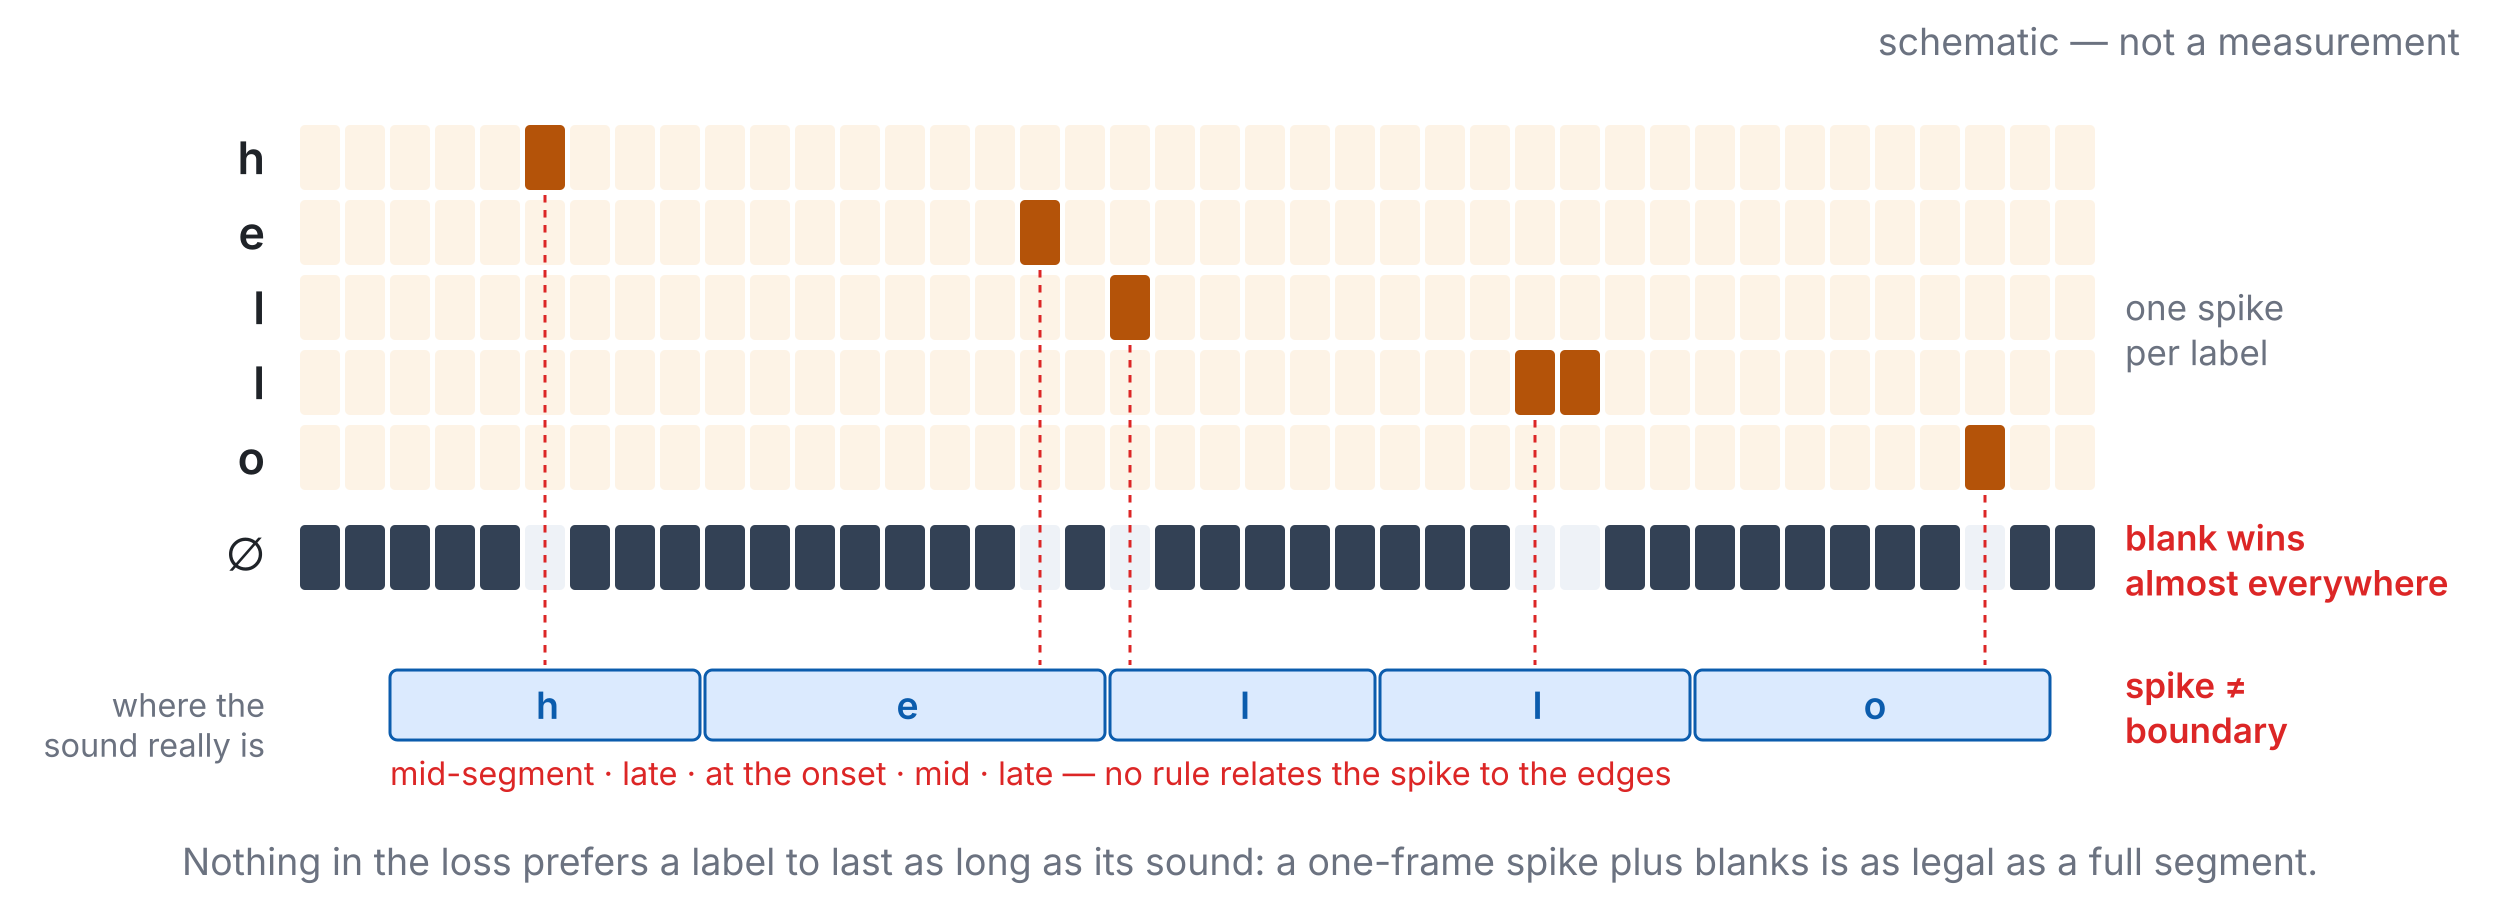
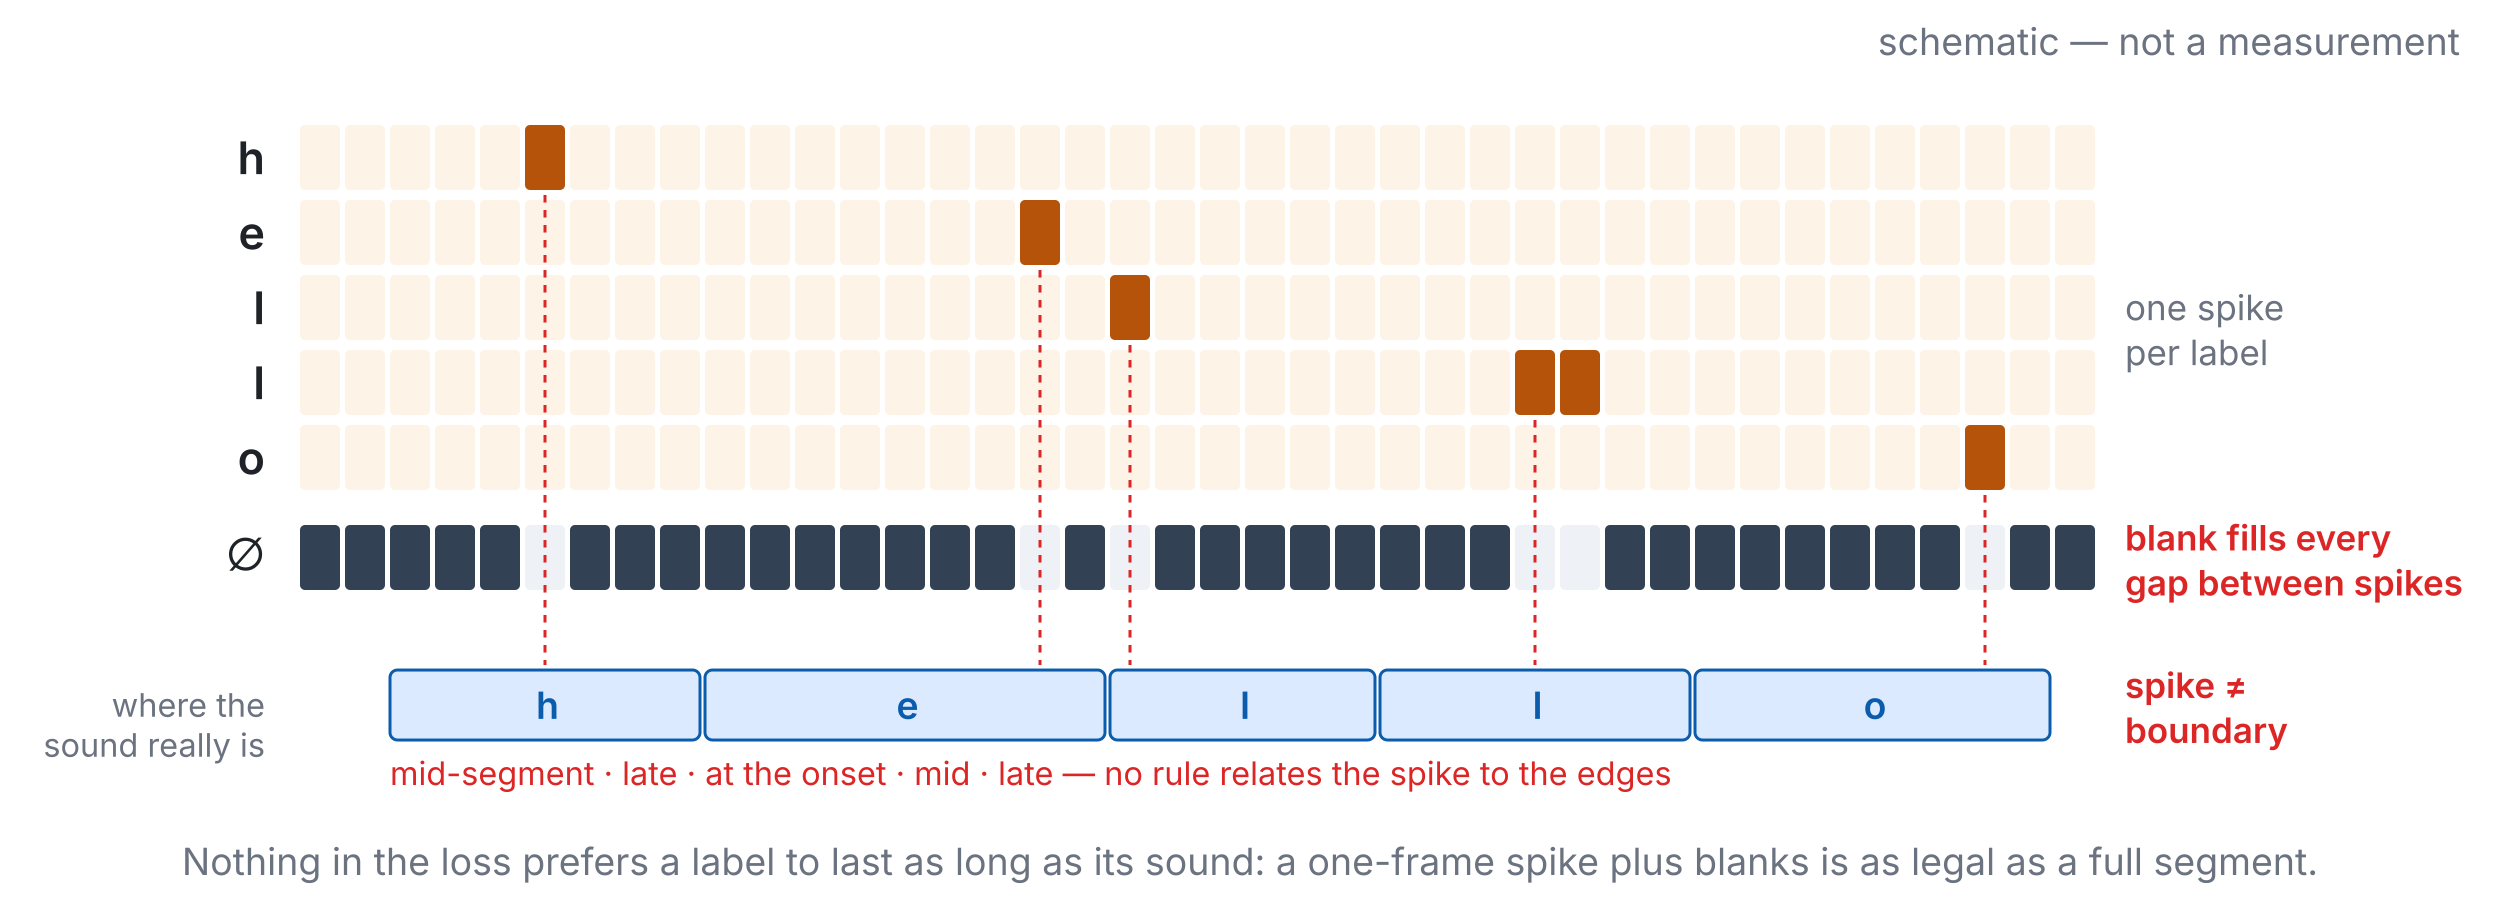
<svg xmlns="http://www.w3.org/2000/svg" xmlns:xlink="http://www.w3.org/1999/xlink" viewBox="0 0 1000 360" width="100%" role="img" font-family="system-ui,-apple-system,Segoe UI,sans-serif">
  <text x="984.0" y="22.0" font-size="15" font-weight="400" fill="#6b7280" text-anchor="end" dominant-baseline="auto">schematic — not a measurement</text>
  <g class="fragment" data-fragment-index="0">
    <text x="106.0" y="63.0" font-size="18" font-weight="600" fill="#1f2328" text-anchor="end" dominant-baseline="middle">h</text>
    <rect x="120.0" y="50.0" width="16.0" height="26.0" rx="2" fill="#fdf3e6" stroke="none" stroke-width="0" />
    <rect x="138.0" y="50.0" width="16.0" height="26.0" rx="2" fill="#fdf3e6" stroke="none" stroke-width="0" />
    <rect x="156.0" y="50.0" width="16.0" height="26.0" rx="2" fill="#fdf3e6" stroke="none" stroke-width="0" />
    <rect x="174.0" y="50.0" width="16.0" height="26.0" rx="2" fill="#fdf3e6" stroke="none" stroke-width="0" />
    <rect x="192.0" y="50.0" width="16.0" height="26.0" rx="2" fill="#fdf3e6" stroke="none" stroke-width="0" />
    <rect x="210.0" y="50.0" width="16.0" height="26.0" rx="2" fill="#b45309" stroke="none" stroke-width="0" />
    <rect x="228.0" y="50.0" width="16.0" height="26.0" rx="2" fill="#fdf3e6" stroke="none" stroke-width="0" />
    <rect x="246.0" y="50.0" width="16.0" height="26.0" rx="2" fill="#fdf3e6" stroke="none" stroke-width="0" />
    <rect x="264.0" y="50.0" width="16.0" height="26.0" rx="2" fill="#fdf3e6" stroke="none" stroke-width="0" />
    <rect x="282.0" y="50.0" width="16.0" height="26.0" rx="2" fill="#fdf3e6" stroke="none" stroke-width="0" />
    <rect x="300.0" y="50.0" width="16.0" height="26.0" rx="2" fill="#fdf3e6" stroke="none" stroke-width="0" />
    <rect x="318.0" y="50.0" width="16.0" height="26.0" rx="2" fill="#fdf3e6" stroke="none" stroke-width="0" />
    <rect x="336.0" y="50.0" width="16.0" height="26.0" rx="2" fill="#fdf3e6" stroke="none" stroke-width="0" />
    <rect x="354.0" y="50.0" width="16.0" height="26.0" rx="2" fill="#fdf3e6" stroke="none" stroke-width="0" />
    <rect x="372.0" y="50.0" width="16.0" height="26.0" rx="2" fill="#fdf3e6" stroke="none" stroke-width="0" />
    <rect x="390.0" y="50.0" width="16.0" height="26.0" rx="2" fill="#fdf3e6" stroke="none" stroke-width="0" />
    <rect x="408.0" y="50.0" width="16.0" height="26.0" rx="2" fill="#fdf3e6" stroke="none" stroke-width="0" />
    <rect x="426.0" y="50.0" width="16.0" height="26.0" rx="2" fill="#fdf3e6" stroke="none" stroke-width="0" />
    <rect x="444.0" y="50.0" width="16.0" height="26.0" rx="2" fill="#fdf3e6" stroke="none" stroke-width="0" />
    <rect x="462.0" y="50.0" width="16.0" height="26.0" rx="2" fill="#fdf3e6" stroke="none" stroke-width="0" />
    <rect x="480.0" y="50.0" width="16.0" height="26.0" rx="2" fill="#fdf3e6" stroke="none" stroke-width="0" />
    <rect x="498.0" y="50.0" width="16.0" height="26.0" rx="2" fill="#fdf3e6" stroke="none" stroke-width="0" />
    <rect x="516.0" y="50.0" width="16.0" height="26.0" rx="2" fill="#fdf3e6" stroke="none" stroke-width="0" />
    <rect x="534.0" y="50.0" width="16.0" height="26.0" rx="2" fill="#fdf3e6" stroke="none" stroke-width="0" />
    <rect x="552.0" y="50.0" width="16.0" height="26.0" rx="2" fill="#fdf3e6" stroke="none" stroke-width="0" />
    <rect x="570.0" y="50.0" width="16.0" height="26.0" rx="2" fill="#fdf3e6" stroke="none" stroke-width="0" />
    <rect x="588.0" y="50.0" width="16.0" height="26.0" rx="2" fill="#fdf3e6" stroke="none" stroke-width="0" />
    <rect x="606.0" y="50.0" width="16.0" height="26.0" rx="2" fill="#fdf3e6" stroke="none" stroke-width="0" />
    <rect x="624.0" y="50.0" width="16.0" height="26.0" rx="2" fill="#fdf3e6" stroke="none" stroke-width="0" />
    <rect x="642.0" y="50.0" width="16.0" height="26.0" rx="2" fill="#fdf3e6" stroke="none" stroke-width="0" />
    <rect x="660.0" y="50.0" width="16.0" height="26.0" rx="2" fill="#fdf3e6" stroke="none" stroke-width="0" />
    <rect x="678.0" y="50.0" width="16.0" height="26.0" rx="2" fill="#fdf3e6" stroke="none" stroke-width="0" />
    <rect x="696.0" y="50.0" width="16.0" height="26.0" rx="2" fill="#fdf3e6" stroke="none" stroke-width="0" />
    <rect x="714.0" y="50.0" width="16.0" height="26.0" rx="2" fill="#fdf3e6" stroke="none" stroke-width="0" />
    <rect x="732.0" y="50.0" width="16.0" height="26.0" rx="2" fill="#fdf3e6" stroke="none" stroke-width="0" />
    <rect x="750.0" y="50.0" width="16.0" height="26.0" rx="2" fill="#fdf3e6" stroke="none" stroke-width="0" />
    <rect x="768.0" y="50.0" width="16.0" height="26.0" rx="2" fill="#fdf3e6" stroke="none" stroke-width="0" />
    <rect x="786.0" y="50.0" width="16.0" height="26.0" rx="2" fill="#fdf3e6" stroke="none" stroke-width="0" />
    <rect x="804.0" y="50.0" width="16.0" height="26.0" rx="2" fill="#fdf3e6" stroke="none" stroke-width="0" />
    <rect x="822.0" y="50.0" width="16.0" height="26.0" rx="2" fill="#fdf3e6" stroke="none" stroke-width="0" />
    <text x="106.0" y="93.0" font-size="18" font-weight="600" fill="#1f2328" text-anchor="end" dominant-baseline="middle">e</text>
    <rect x="120.0" y="80.0" width="16.0" height="26.0" rx="2" fill="#fdf3e6" stroke="none" stroke-width="0" />
    <rect x="138.0" y="80.0" width="16.0" height="26.0" rx="2" fill="#fdf3e6" stroke="none" stroke-width="0" />
    <rect x="156.0" y="80.0" width="16.0" height="26.0" rx="2" fill="#fdf3e6" stroke="none" stroke-width="0" />
    <rect x="174.0" y="80.0" width="16.0" height="26.0" rx="2" fill="#fdf3e6" stroke="none" stroke-width="0" />
    <rect x="192.0" y="80.0" width="16.0" height="26.0" rx="2" fill="#fdf3e6" stroke="none" stroke-width="0" />
    <rect x="210.0" y="80.0" width="16.0" height="26.0" rx="2" fill="#fdf3e6" stroke="none" stroke-width="0" />
    <rect x="228.0" y="80.0" width="16.0" height="26.0" rx="2" fill="#fdf3e6" stroke="none" stroke-width="0" />
    <rect x="246.0" y="80.0" width="16.0" height="26.0" rx="2" fill="#fdf3e6" stroke="none" stroke-width="0" />
    <rect x="264.0" y="80.0" width="16.0" height="26.0" rx="2" fill="#fdf3e6" stroke="none" stroke-width="0" />
    <rect x="282.0" y="80.0" width="16.0" height="26.0" rx="2" fill="#fdf3e6" stroke="none" stroke-width="0" />
    <rect x="300.0" y="80.0" width="16.0" height="26.0" rx="2" fill="#fdf3e6" stroke="none" stroke-width="0" />
    <rect x="318.0" y="80.0" width="16.0" height="26.0" rx="2" fill="#fdf3e6" stroke="none" stroke-width="0" />
    <rect x="336.0" y="80.0" width="16.0" height="26.0" rx="2" fill="#fdf3e6" stroke="none" stroke-width="0" />
    <rect x="354.0" y="80.0" width="16.0" height="26.0" rx="2" fill="#fdf3e6" stroke="none" stroke-width="0" />
    <rect x="372.0" y="80.0" width="16.0" height="26.0" rx="2" fill="#fdf3e6" stroke="none" stroke-width="0" />
    <rect x="390.0" y="80.0" width="16.0" height="26.0" rx="2" fill="#fdf3e6" stroke="none" stroke-width="0" />
    <rect x="408.0" y="80.0" width="16.0" height="26.0" rx="2" fill="#b45309" stroke="none" stroke-width="0" />
    <rect x="426.0" y="80.0" width="16.0" height="26.0" rx="2" fill="#fdf3e6" stroke="none" stroke-width="0" />
    <rect x="444.0" y="80.0" width="16.0" height="26.0" rx="2" fill="#fdf3e6" stroke="none" stroke-width="0" />
    <rect x="462.0" y="80.0" width="16.0" height="26.0" rx="2" fill="#fdf3e6" stroke="none" stroke-width="0" />
    <rect x="480.0" y="80.0" width="16.0" height="26.0" rx="2" fill="#fdf3e6" stroke="none" stroke-width="0" />
    <rect x="498.0" y="80.0" width="16.0" height="26.0" rx="2" fill="#fdf3e6" stroke="none" stroke-width="0" />
    <rect x="516.0" y="80.0" width="16.0" height="26.0" rx="2" fill="#fdf3e6" stroke="none" stroke-width="0" />
    <rect x="534.0" y="80.0" width="16.0" height="26.0" rx="2" fill="#fdf3e6" stroke="none" stroke-width="0" />
    <rect x="552.0" y="80.0" width="16.0" height="26.0" rx="2" fill="#fdf3e6" stroke="none" stroke-width="0" />
    <rect x="570.0" y="80.0" width="16.0" height="26.0" rx="2" fill="#fdf3e6" stroke="none" stroke-width="0" />
    <rect x="588.0" y="80.0" width="16.0" height="26.0" rx="2" fill="#fdf3e6" stroke="none" stroke-width="0" />
    <rect x="606.0" y="80.0" width="16.0" height="26.0" rx="2" fill="#fdf3e6" stroke="none" stroke-width="0" />
    <rect x="624.0" y="80.0" width="16.0" height="26.0" rx="2" fill="#fdf3e6" stroke="none" stroke-width="0" />
    <rect x="642.0" y="80.0" width="16.0" height="26.0" rx="2" fill="#fdf3e6" stroke="none" stroke-width="0" />
    <rect x="660.0" y="80.0" width="16.0" height="26.0" rx="2" fill="#fdf3e6" stroke="none" stroke-width="0" />
    <rect x="678.0" y="80.0" width="16.0" height="26.0" rx="2" fill="#fdf3e6" stroke="none" stroke-width="0" />
    <rect x="696.0" y="80.0" width="16.0" height="26.0" rx="2" fill="#fdf3e6" stroke="none" stroke-width="0" />
    <rect x="714.0" y="80.0" width="16.0" height="26.0" rx="2" fill="#fdf3e6" stroke="none" stroke-width="0" />
    <rect x="732.0" y="80.0" width="16.0" height="26.0" rx="2" fill="#fdf3e6" stroke="none" stroke-width="0" />
    <rect x="750.0" y="80.0" width="16.0" height="26.0" rx="2" fill="#fdf3e6" stroke="none" stroke-width="0" />
    <rect x="768.0" y="80.0" width="16.0" height="26.0" rx="2" fill="#fdf3e6" stroke="none" stroke-width="0" />
    <rect x="786.0" y="80.0" width="16.0" height="26.0" rx="2" fill="#fdf3e6" stroke="none" stroke-width="0" />
    <rect x="804.0" y="80.0" width="16.0" height="26.0" rx="2" fill="#fdf3e6" stroke="none" stroke-width="0" />
    <rect x="822.0" y="80.0" width="16.0" height="26.0" rx="2" fill="#fdf3e6" stroke="none" stroke-width="0" />
    <text x="106.0" y="123.0" font-size="18" font-weight="600" fill="#1f2328" text-anchor="end" dominant-baseline="middle">l</text>
    <rect x="120.0" y="110.0" width="16.0" height="26.0" rx="2" fill="#fdf3e6" stroke="none" stroke-width="0" />
    <rect x="138.0" y="110.0" width="16.0" height="26.0" rx="2" fill="#fdf3e6" stroke="none" stroke-width="0" />
    <rect x="156.0" y="110.0" width="16.0" height="26.0" rx="2" fill="#fdf3e6" stroke="none" stroke-width="0" />
    <rect x="174.0" y="110.0" width="16.0" height="26.0" rx="2" fill="#fdf3e6" stroke="none" stroke-width="0" />
    <rect x="192.0" y="110.0" width="16.0" height="26.0" rx="2" fill="#fdf3e6" stroke="none" stroke-width="0" />
    <rect x="210.0" y="110.0" width="16.0" height="26.0" rx="2" fill="#fdf3e6" stroke="none" stroke-width="0" />
    <rect x="228.0" y="110.0" width="16.0" height="26.0" rx="2" fill="#fdf3e6" stroke="none" stroke-width="0" />
    <rect x="246.0" y="110.0" width="16.0" height="26.0" rx="2" fill="#fdf3e6" stroke="none" stroke-width="0" />
    <rect x="264.0" y="110.0" width="16.0" height="26.0" rx="2" fill="#fdf3e6" stroke="none" stroke-width="0" />
    <rect x="282.0" y="110.0" width="16.0" height="26.0" rx="2" fill="#fdf3e6" stroke="none" stroke-width="0" />
    <rect x="300.0" y="110.0" width="16.0" height="26.0" rx="2" fill="#fdf3e6" stroke="none" stroke-width="0" />
    <rect x="318.0" y="110.0" width="16.0" height="26.0" rx="2" fill="#fdf3e6" stroke="none" stroke-width="0" />
    <rect x="336.0" y="110.0" width="16.0" height="26.0" rx="2" fill="#fdf3e6" stroke="none" stroke-width="0" />
    <rect x="354.0" y="110.0" width="16.0" height="26.0" rx="2" fill="#fdf3e6" stroke="none" stroke-width="0" />
    <rect x="372.0" y="110.0" width="16.0" height="26.0" rx="2" fill="#fdf3e6" stroke="none" stroke-width="0" />
    <rect x="390.0" y="110.0" width="16.0" height="26.0" rx="2" fill="#fdf3e6" stroke="none" stroke-width="0" />
    <rect x="408.0" y="110.0" width="16.0" height="26.0" rx="2" fill="#fdf3e6" stroke="none" stroke-width="0" />
    <rect x="426.0" y="110.0" width="16.0" height="26.0" rx="2" fill="#fdf3e6" stroke="none" stroke-width="0" />
    <rect x="444.0" y="110.0" width="16.0" height="26.0" rx="2" fill="#b45309" stroke="none" stroke-width="0" />
    <rect x="462.0" y="110.0" width="16.0" height="26.0" rx="2" fill="#fdf3e6" stroke="none" stroke-width="0" />
    <rect x="480.0" y="110.0" width="16.0" height="26.0" rx="2" fill="#fdf3e6" stroke="none" stroke-width="0" />
    <rect x="498.0" y="110.0" width="16.0" height="26.0" rx="2" fill="#fdf3e6" stroke="none" stroke-width="0" />
    <rect x="516.0" y="110.0" width="16.0" height="26.0" rx="2" fill="#fdf3e6" stroke="none" stroke-width="0" />
    <rect x="534.0" y="110.0" width="16.0" height="26.0" rx="2" fill="#fdf3e6" stroke="none" stroke-width="0" />
    <rect x="552.0" y="110.0" width="16.0" height="26.0" rx="2" fill="#fdf3e6" stroke="none" stroke-width="0" />
    <rect x="570.0" y="110.0" width="16.0" height="26.0" rx="2" fill="#fdf3e6" stroke="none" stroke-width="0" />
    <rect x="588.0" y="110.0" width="16.0" height="26.0" rx="2" fill="#fdf3e6" stroke="none" stroke-width="0" />
    <rect x="606.0" y="110.0" width="16.0" height="26.0" rx="2" fill="#fdf3e6" stroke="none" stroke-width="0" />
    <rect x="624.0" y="110.0" width="16.0" height="26.0" rx="2" fill="#fdf3e6" stroke="none" stroke-width="0" />
    <rect x="642.0" y="110.0" width="16.0" height="26.0" rx="2" fill="#fdf3e6" stroke="none" stroke-width="0" />
    <rect x="660.0" y="110.0" width="16.0" height="26.0" rx="2" fill="#fdf3e6" stroke="none" stroke-width="0" />
    <rect x="678.0" y="110.0" width="16.0" height="26.0" rx="2" fill="#fdf3e6" stroke="none" stroke-width="0" />
    <rect x="696.0" y="110.0" width="16.0" height="26.0" rx="2" fill="#fdf3e6" stroke="none" stroke-width="0" />
    <rect x="714.0" y="110.0" width="16.0" height="26.0" rx="2" fill="#fdf3e6" stroke="none" stroke-width="0" />
    <rect x="732.0" y="110.0" width="16.0" height="26.0" rx="2" fill="#fdf3e6" stroke="none" stroke-width="0" />
    <rect x="750.0" y="110.0" width="16.0" height="26.0" rx="2" fill="#fdf3e6" stroke="none" stroke-width="0" />
    <rect x="768.0" y="110.0" width="16.0" height="26.0" rx="2" fill="#fdf3e6" stroke="none" stroke-width="0" />
    <rect x="786.0" y="110.0" width="16.0" height="26.0" rx="2" fill="#fdf3e6" stroke="none" stroke-width="0" />
    <rect x="804.0" y="110.0" width="16.0" height="26.0" rx="2" fill="#fdf3e6" stroke="none" stroke-width="0" />
    <rect x="822.0" y="110.0" width="16.0" height="26.0" rx="2" fill="#fdf3e6" stroke="none" stroke-width="0" />
    <text x="106.0" y="153.0" font-size="18" font-weight="600" fill="#1f2328" text-anchor="end" dominant-baseline="middle">l</text>
    <rect x="120.0" y="140.0" width="16.0" height="26.0" rx="2" fill="#fdf3e6" stroke="none" stroke-width="0" />
    <rect x="138.0" y="140.0" width="16.0" height="26.0" rx="2" fill="#fdf3e6" stroke="none" stroke-width="0" />
    <rect x="156.0" y="140.0" width="16.0" height="26.0" rx="2" fill="#fdf3e6" stroke="none" stroke-width="0" />
    <rect x="174.0" y="140.0" width="16.0" height="26.0" rx="2" fill="#fdf3e6" stroke="none" stroke-width="0" />
    <rect x="192.0" y="140.0" width="16.0" height="26.0" rx="2" fill="#fdf3e6" stroke="none" stroke-width="0" />
    <rect x="210.0" y="140.0" width="16.0" height="26.0" rx="2" fill="#fdf3e6" stroke="none" stroke-width="0" />
    <rect x="228.0" y="140.0" width="16.0" height="26.0" rx="2" fill="#fdf3e6" stroke="none" stroke-width="0" />
    <rect x="246.0" y="140.0" width="16.0" height="26.0" rx="2" fill="#fdf3e6" stroke="none" stroke-width="0" />
    <rect x="264.0" y="140.0" width="16.0" height="26.0" rx="2" fill="#fdf3e6" stroke="none" stroke-width="0" />
    <rect x="282.0" y="140.0" width="16.0" height="26.0" rx="2" fill="#fdf3e6" stroke="none" stroke-width="0" />
    <rect x="300.0" y="140.0" width="16.0" height="26.0" rx="2" fill="#fdf3e6" stroke="none" stroke-width="0" />
    <rect x="318.0" y="140.0" width="16.0" height="26.0" rx="2" fill="#fdf3e6" stroke="none" stroke-width="0" />
    <rect x="336.0" y="140.0" width="16.0" height="26.0" rx="2" fill="#fdf3e6" stroke="none" stroke-width="0" />
    <rect x="354.0" y="140.0" width="16.0" height="26.0" rx="2" fill="#fdf3e6" stroke="none" stroke-width="0" />
    <rect x="372.0" y="140.0" width="16.0" height="26.0" rx="2" fill="#fdf3e6" stroke="none" stroke-width="0" />
    <rect x="390.0" y="140.0" width="16.0" height="26.0" rx="2" fill="#fdf3e6" stroke="none" stroke-width="0" />
    <rect x="408.0" y="140.0" width="16.0" height="26.0" rx="2" fill="#fdf3e6" stroke="none" stroke-width="0" />
    <rect x="426.0" y="140.0" width="16.0" height="26.0" rx="2" fill="#fdf3e6" stroke="none" stroke-width="0" />
    <rect x="444.0" y="140.0" width="16.0" height="26.0" rx="2" fill="#fdf3e6" stroke="none" stroke-width="0" />
    <rect x="462.0" y="140.0" width="16.0" height="26.0" rx="2" fill="#fdf3e6" stroke="none" stroke-width="0" />
    <rect x="480.0" y="140.0" width="16.0" height="26.0" rx="2" fill="#fdf3e6" stroke="none" stroke-width="0" />
    <rect x="498.0" y="140.0" width="16.0" height="26.0" rx="2" fill="#fdf3e6" stroke="none" stroke-width="0" />
    <rect x="516.0" y="140.0" width="16.0" height="26.0" rx="2" fill="#fdf3e6" stroke="none" stroke-width="0" />
    <rect x="534.0" y="140.0" width="16.0" height="26.0" rx="2" fill="#fdf3e6" stroke="none" stroke-width="0" />
    <rect x="552.0" y="140.0" width="16.0" height="26.0" rx="2" fill="#fdf3e6" stroke="none" stroke-width="0" />
    <rect x="570.0" y="140.0" width="16.0" height="26.0" rx="2" fill="#fdf3e6" stroke="none" stroke-width="0" />
    <rect x="588.0" y="140.0" width="16.0" height="26.0" rx="2" fill="#fdf3e6" stroke="none" stroke-width="0" />
    <rect x="606.0" y="140.0" width="16.0" height="26.0" rx="2" fill="#b45309" stroke="none" stroke-width="0" />
    <rect x="624.0" y="140.0" width="16.0" height="26.0" rx="2" fill="#b45309" stroke="none" stroke-width="0" />
    <rect x="642.0" y="140.0" width="16.0" height="26.0" rx="2" fill="#fdf3e6" stroke="none" stroke-width="0" />
    <rect x="660.0" y="140.0" width="16.0" height="26.0" rx="2" fill="#fdf3e6" stroke="none" stroke-width="0" />
    <rect x="678.0" y="140.0" width="16.0" height="26.0" rx="2" fill="#fdf3e6" stroke="none" stroke-width="0" />
    <rect x="696.0" y="140.0" width="16.0" height="26.0" rx="2" fill="#fdf3e6" stroke="none" stroke-width="0" />
    <rect x="714.0" y="140.0" width="16.0" height="26.0" rx="2" fill="#fdf3e6" stroke="none" stroke-width="0" />
    <rect x="732.0" y="140.0" width="16.0" height="26.0" rx="2" fill="#fdf3e6" stroke="none" stroke-width="0" />
    <rect x="750.0" y="140.0" width="16.0" height="26.0" rx="2" fill="#fdf3e6" stroke="none" stroke-width="0" />
    <rect x="768.0" y="140.0" width="16.0" height="26.0" rx="2" fill="#fdf3e6" stroke="none" stroke-width="0" />
    <rect x="786.0" y="140.0" width="16.0" height="26.0" rx="2" fill="#fdf3e6" stroke="none" stroke-width="0" />
    <rect x="804.0" y="140.0" width="16.0" height="26.0" rx="2" fill="#fdf3e6" stroke="none" stroke-width="0" />
    <rect x="822.0" y="140.0" width="16.0" height="26.0" rx="2" fill="#fdf3e6" stroke="none" stroke-width="0" />
    <text x="106.0" y="183.0" font-size="18" font-weight="600" fill="#1f2328" text-anchor="end" dominant-baseline="middle">o</text>
    <rect x="120.0" y="170.0" width="16.0" height="26.0" rx="2" fill="#fdf3e6" stroke="none" stroke-width="0" />
    <rect x="138.0" y="170.0" width="16.0" height="26.0" rx="2" fill="#fdf3e6" stroke="none" stroke-width="0" />
    <rect x="156.0" y="170.0" width="16.0" height="26.0" rx="2" fill="#fdf3e6" stroke="none" stroke-width="0" />
    <rect x="174.0" y="170.0" width="16.0" height="26.0" rx="2" fill="#fdf3e6" stroke="none" stroke-width="0" />
    <rect x="192.0" y="170.0" width="16.0" height="26.0" rx="2" fill="#fdf3e6" stroke="none" stroke-width="0" />
    <rect x="210.0" y="170.0" width="16.0" height="26.0" rx="2" fill="#fdf3e6" stroke="none" stroke-width="0" />
    <rect x="228.0" y="170.0" width="16.0" height="26.0" rx="2" fill="#fdf3e6" stroke="none" stroke-width="0" />
    <rect x="246.0" y="170.0" width="16.0" height="26.0" rx="2" fill="#fdf3e6" stroke="none" stroke-width="0" />
    <rect x="264.0" y="170.0" width="16.0" height="26.0" rx="2" fill="#fdf3e6" stroke="none" stroke-width="0" />
    <rect x="282.0" y="170.0" width="16.0" height="26.0" rx="2" fill="#fdf3e6" stroke="none" stroke-width="0" />
    <rect x="300.0" y="170.0" width="16.0" height="26.0" rx="2" fill="#fdf3e6" stroke="none" stroke-width="0" />
    <rect x="318.0" y="170.0" width="16.0" height="26.0" rx="2" fill="#fdf3e6" stroke="none" stroke-width="0" />
    <rect x="336.0" y="170.0" width="16.0" height="26.0" rx="2" fill="#fdf3e6" stroke="none" stroke-width="0" />
    <rect x="354.0" y="170.0" width="16.0" height="26.0" rx="2" fill="#fdf3e6" stroke="none" stroke-width="0" />
    <rect x="372.0" y="170.0" width="16.0" height="26.0" rx="2" fill="#fdf3e6" stroke="none" stroke-width="0" />
    <rect x="390.0" y="170.0" width="16.0" height="26.0" rx="2" fill="#fdf3e6" stroke="none" stroke-width="0" />
    <rect x="408.0" y="170.0" width="16.0" height="26.0" rx="2" fill="#fdf3e6" stroke="none" stroke-width="0" />
    <rect x="426.0" y="170.0" width="16.0" height="26.0" rx="2" fill="#fdf3e6" stroke="none" stroke-width="0" />
    <rect x="444.0" y="170.0" width="16.0" height="26.0" rx="2" fill="#fdf3e6" stroke="none" stroke-width="0" />
    <rect x="462.0" y="170.0" width="16.0" height="26.0" rx="2" fill="#fdf3e6" stroke="none" stroke-width="0" />
    <rect x="480.0" y="170.0" width="16.0" height="26.0" rx="2" fill="#fdf3e6" stroke="none" stroke-width="0" />
    <rect x="498.0" y="170.0" width="16.0" height="26.0" rx="2" fill="#fdf3e6" stroke="none" stroke-width="0" />
    <rect x="516.0" y="170.0" width="16.0" height="26.0" rx="2" fill="#fdf3e6" stroke="none" stroke-width="0" />
    <rect x="534.0" y="170.0" width="16.0" height="26.0" rx="2" fill="#fdf3e6" stroke="none" stroke-width="0" />
    <rect x="552.0" y="170.0" width="16.0" height="26.0" rx="2" fill="#fdf3e6" stroke="none" stroke-width="0" />
    <rect x="570.0" y="170.0" width="16.0" height="26.0" rx="2" fill="#fdf3e6" stroke="none" stroke-width="0" />
    <rect x="588.0" y="170.0" width="16.0" height="26.0" rx="2" fill="#fdf3e6" stroke="none" stroke-width="0" />
    <rect x="606.0" y="170.0" width="16.0" height="26.0" rx="2" fill="#fdf3e6" stroke="none" stroke-width="0" />
    <rect x="624.0" y="170.0" width="16.0" height="26.0" rx="2" fill="#fdf3e6" stroke="none" stroke-width="0" />
    <rect x="642.0" y="170.0" width="16.0" height="26.0" rx="2" fill="#fdf3e6" stroke="none" stroke-width="0" />
    <rect x="660.0" y="170.0" width="16.0" height="26.0" rx="2" fill="#fdf3e6" stroke="none" stroke-width="0" />
    <rect x="678.0" y="170.0" width="16.0" height="26.0" rx="2" fill="#fdf3e6" stroke="none" stroke-width="0" />
    <rect x="696.0" y="170.0" width="16.0" height="26.0" rx="2" fill="#fdf3e6" stroke="none" stroke-width="0" />
    <rect x="714.0" y="170.0" width="16.0" height="26.0" rx="2" fill="#fdf3e6" stroke="none" stroke-width="0" />
    <rect x="732.0" y="170.0" width="16.0" height="26.0" rx="2" fill="#fdf3e6" stroke="none" stroke-width="0" />
    <rect x="750.0" y="170.0" width="16.0" height="26.0" rx="2" fill="#fdf3e6" stroke="none" stroke-width="0" />
    <rect x="768.0" y="170.0" width="16.0" height="26.0" rx="2" fill="#fdf3e6" stroke="none" stroke-width="0" />
    <rect x="786.0" y="170.0" width="16.0" height="26.0" rx="2" fill="#b45309" stroke="none" stroke-width="0" />
    <rect x="804.0" y="170.0" width="16.0" height="26.0" rx="2" fill="#fdf3e6" stroke="none" stroke-width="0" />
    <rect x="822.0" y="170.0" width="16.0" height="26.0" rx="2" fill="#fdf3e6" stroke="none" stroke-width="0" />
    <text x="850.0" y="123.0" font-size="14" font-weight="400" fill="#6b7280" text-anchor="start" dominant-baseline="middle">one spike</text>
    <text x="850.0" y="141.0" font-size="14" font-weight="400" fill="#6b7280" text-anchor="start" dominant-baseline="middle">per label</text>
  </g>
  <g class="fragment" data-fragment-index="1">
    <svg x="90.6" y="211.644" width="15.4" height="19.356" viewBox="0 0 15.4 19.356">
      <defs>
        <style type="text/css">*{stroke-linejoin: round; stroke-linecap: butt}</style>
      </defs>
      <g id="w3t107-figure_1">
        <g id="w3t107-patch_1">
          <path d="M 0 19.356  L 15.4 19.356  L 15.4 0  L 0 0  L 0 19.356  z " style="fill: none" />
        </g>
        <g id="w3t107-text_1">
          <g style="fill: #1f2328" transform="translate(0 15.19688) scale(0.2 -0.2)">
            <defs>
              <path id="w3t107-STIXGeneral-Regular-2205" d="M 4512 3731  L 3949 3085  Q 4557 2458 4557 1613  Q 4557 742 3933 118  Q 3309 -506 2438 -506  Q 1754 -506 1178 -83  L 806 -506  L 365 -506  L 922 134  Q 320 749 320 1613  Q 320 2483 944 3107  Q 1568 3731 2438 3731  Q 3098 3731 3699 3309  L 4070 3731  L 4512 3731  z M 3680 2778  L 1453 230  Q 1894 -83 2438 -83  Q 3142 -83 3638 416  Q 4134 915 4134 1619  Q 4134 2272 3680 2778  z M 1203 454  L 3418 2982  Q 3270 3123 2985 3216  Q 2701 3309 2438 3309  Q 1734 3309 1238 2816  Q 742 2323 742 1619  Q 742 928 1203 454  z " transform="scale(0.015625)" />
            </defs>
            <use xlink:href="#w3t107-STIXGeneral-Regular-2205" transform="translate(0 0.703125)" />
          </g>
        </g>
      </g>
    </svg>
    <rect x="120.0" y="210.0" width="16.0" height="26.0" rx="2" fill="#334155" stroke="none" stroke-width="0" />
    <rect x="138.0" y="210.0" width="16.0" height="26.0" rx="2" fill="#334155" stroke="none" stroke-width="0" />
    <rect x="156.0" y="210.0" width="16.0" height="26.0" rx="2" fill="#334155" stroke="none" stroke-width="0" />
    <rect x="174.0" y="210.0" width="16.0" height="26.0" rx="2" fill="#334155" stroke="none" stroke-width="0" />
    <rect x="192.0" y="210.0" width="16.0" height="26.0" rx="2" fill="#334155" stroke="none" stroke-width="0" />
    <rect x="210.0" y="210.0" width="16.0" height="26.0" rx="2" fill="#eef2f7" stroke="none" stroke-width="0" />
    <rect x="228.0" y="210.0" width="16.0" height="26.0" rx="2" fill="#334155" stroke="none" stroke-width="0" />
    <rect x="246.0" y="210.0" width="16.0" height="26.0" rx="2" fill="#334155" stroke="none" stroke-width="0" />
    <rect x="264.0" y="210.0" width="16.0" height="26.0" rx="2" fill="#334155" stroke="none" stroke-width="0" />
    <rect x="282.0" y="210.0" width="16.0" height="26.0" rx="2" fill="#334155" stroke="none" stroke-width="0" />
    <rect x="300.0" y="210.0" width="16.0" height="26.0" rx="2" fill="#334155" stroke="none" stroke-width="0" />
    <rect x="318.0" y="210.0" width="16.0" height="26.0" rx="2" fill="#334155" stroke="none" stroke-width="0" />
    <rect x="336.0" y="210.0" width="16.0" height="26.0" rx="2" fill="#334155" stroke="none" stroke-width="0" />
    <rect x="354.0" y="210.0" width="16.0" height="26.0" rx="2" fill="#334155" stroke="none" stroke-width="0" />
    <rect x="372.0" y="210.0" width="16.0" height="26.0" rx="2" fill="#334155" stroke="none" stroke-width="0" />
    <rect x="390.0" y="210.0" width="16.0" height="26.0" rx="2" fill="#334155" stroke="none" stroke-width="0" />
    <rect x="408.0" y="210.0" width="16.0" height="26.0" rx="2" fill="#eef2f7" stroke="none" stroke-width="0" />
    <rect x="426.0" y="210.0" width="16.0" height="26.0" rx="2" fill="#334155" stroke="none" stroke-width="0" />
    <rect x="444.0" y="210.0" width="16.0" height="26.0" rx="2" fill="#eef2f7" stroke="none" stroke-width="0" />
    <rect x="462.0" y="210.0" width="16.0" height="26.0" rx="2" fill="#334155" stroke="none" stroke-width="0" />
    <rect x="480.0" y="210.0" width="16.0" height="26.0" rx="2" fill="#334155" stroke="none" stroke-width="0" />
    <rect x="498.0" y="210.0" width="16.0" height="26.0" rx="2" fill="#334155" stroke="none" stroke-width="0" />
    <rect x="516.0" y="210.0" width="16.0" height="26.0" rx="2" fill="#334155" stroke="none" stroke-width="0" />
    <rect x="534.0" y="210.0" width="16.0" height="26.0" rx="2" fill="#334155" stroke="none" stroke-width="0" />
    <rect x="552.0" y="210.0" width="16.0" height="26.0" rx="2" fill="#334155" stroke="none" stroke-width="0" />
    <rect x="570.0" y="210.0" width="16.0" height="26.0" rx="2" fill="#334155" stroke="none" stroke-width="0" />
    <rect x="588.0" y="210.0" width="16.0" height="26.0" rx="2" fill="#334155" stroke="none" stroke-width="0" />
    <rect x="606.0" y="210.0" width="16.0" height="26.0" rx="2" fill="#eef2f7" stroke="none" stroke-width="0" />
    <rect x="624.0" y="210.0" width="16.0" height="26.0" rx="2" fill="#eef2f7" stroke="none" stroke-width="0" />
    <rect x="642.0" y="210.0" width="16.0" height="26.0" rx="2" fill="#334155" stroke="none" stroke-width="0" />
    <rect x="660.0" y="210.0" width="16.0" height="26.0" rx="2" fill="#334155" stroke="none" stroke-width="0" />
    <rect x="678.0" y="210.0" width="16.0" height="26.0" rx="2" fill="#334155" stroke="none" stroke-width="0" />
    <rect x="696.0" y="210.0" width="16.0" height="26.0" rx="2" fill="#334155" stroke="none" stroke-width="0" />
    <rect x="714.0" y="210.0" width="16.0" height="26.0" rx="2" fill="#334155" stroke="none" stroke-width="0" />
    <rect x="732.0" y="210.0" width="16.0" height="26.0" rx="2" fill="#334155" stroke="none" stroke-width="0" />
    <rect x="750.0" y="210.0" width="16.0" height="26.0" rx="2" fill="#334155" stroke="none" stroke-width="0" />
    <rect x="768.0" y="210.0" width="16.0" height="26.0" rx="2" fill="#334155" stroke="none" stroke-width="0" />
    <rect x="786.0" y="210.0" width="16.0" height="26.0" rx="2" fill="#eef2f7" stroke="none" stroke-width="0" />
    <rect x="804.0" y="210.0" width="16.0" height="26.0" rx="2" fill="#334155" stroke="none" stroke-width="0" />
    <rect x="822.0" y="210.0" width="16.0" height="26.0" rx="2" fill="#334155" stroke="none" stroke-width="0" />
-     <text x="850.0" y="215.0" font-size="14" font-weight="600" fill="#dc2626" text-anchor="start" dominant-baseline="middle">blank wins</text>
-     <text x="850.0" y="233.0" font-size="14" font-weight="600" fill="#dc2626" text-anchor="start" dominant-baseline="middle">almost everywhere</text>
+     <text x="850.0" y="215.0" font-size="14" font-weight="600" fill="#dc2626" text-anchor="start" dominant-baseline="middle">blank fills every</text>
+     <text x="850.0" y="233.0" font-size="14" font-weight="600" fill="#dc2626" text-anchor="start" dominant-baseline="middle">gap between spikes</text>
  </g>
  <g class="fragment" data-fragment-index="2">
    <text x="106.0" y="282.0" font-size="13" font-weight="400" fill="#6b7280" text-anchor="end" dominant-baseline="middle">where the</text>
    <text x="106.0" y="298.0" font-size="13" font-weight="400" fill="#6b7280" text-anchor="end" dominant-baseline="middle">sound really is</text>
    <rect x="156.0" y="268.0" width="124.0" height="28.0" rx="3" fill="#dbeafe" stroke="#0b5cad" stroke-width="1.2" />
    <text x="219.0" y="282.0" font-size="15" font-weight="600" fill="#0b5cad" text-anchor="middle" dominant-baseline="middle">h</text>
    <rect x="282.0" y="268.0" width="160.0" height="28.0" rx="3" fill="#dbeafe" stroke="#0b5cad" stroke-width="1.2" />
    <text x="363.0" y="282.0" font-size="15" font-weight="600" fill="#0b5cad" text-anchor="middle" dominant-baseline="middle">e</text>
    <rect x="444.0" y="268.0" width="106.0" height="28.0" rx="3" fill="#dbeafe" stroke="#0b5cad" stroke-width="1.2" />
    <text x="498.0" y="282.0" font-size="15" font-weight="600" fill="#0b5cad" text-anchor="middle" dominant-baseline="middle">l</text>
    <rect x="552.0" y="268.0" width="124.0" height="28.0" rx="3" fill="#dbeafe" stroke="#0b5cad" stroke-width="1.2" />
    <text x="615.0" y="282.0" font-size="15" font-weight="600" fill="#0b5cad" text-anchor="middle" dominant-baseline="middle">l</text>
    <rect x="678.0" y="268.0" width="142.0" height="28.0" rx="3" fill="#dbeafe" stroke="#0b5cad" stroke-width="1.2" />
    <text x="750.0" y="282.0" font-size="15" font-weight="600" fill="#0b5cad" text-anchor="middle" dominant-baseline="middle">o</text>
    <line x1="218.0" y1="78.0" x2="218.0" y2="266.0" stroke="#dc2626" stroke-width="1.2" stroke-dasharray="3 3" />
    <line x1="416.0" y1="108.0" x2="416.0" y2="266.0" stroke="#dc2626" stroke-width="1.2" stroke-dasharray="3 3" />
    <line x1="452.0" y1="138.0" x2="452.0" y2="266.0" stroke="#dc2626" stroke-width="1.2" stroke-dasharray="3 3" />
    <line x1="614.0" y1="168.0" x2="614.0" y2="266.0" stroke="#dc2626" stroke-width="1.2" stroke-dasharray="3 3" />
    <line x1="794.0" y1="198.0" x2="794.0" y2="266.0" stroke="#dc2626" stroke-width="1.2" stroke-dasharray="3 3" />
    <text x="850.0" y="274.0" font-size="14" font-weight="600" fill="#dc2626" text-anchor="start" dominant-baseline="middle">spike ≠</text>
    <text x="850.0" y="292.0" font-size="14" font-weight="600" fill="#dc2626" text-anchor="start" dominant-baseline="middle">boundary</text>
    <text x="156.0" y="314.0" font-size="13" font-weight="400" fill="#dc2626" text-anchor="start" dominant-baseline="auto">mid-segment · late · at the onset · mid · late — no rule relates the spike to the edges</text>
  </g>
  <text x="500.0" y="350.0" font-size="15" font-weight="400" fill="#6b7280" text-anchor="middle" dominant-baseline="auto">Nothing in the loss prefers a label to last as long as its sound: a one-frame spike plus blanks is as legal as a full segment.</text>
</svg>
